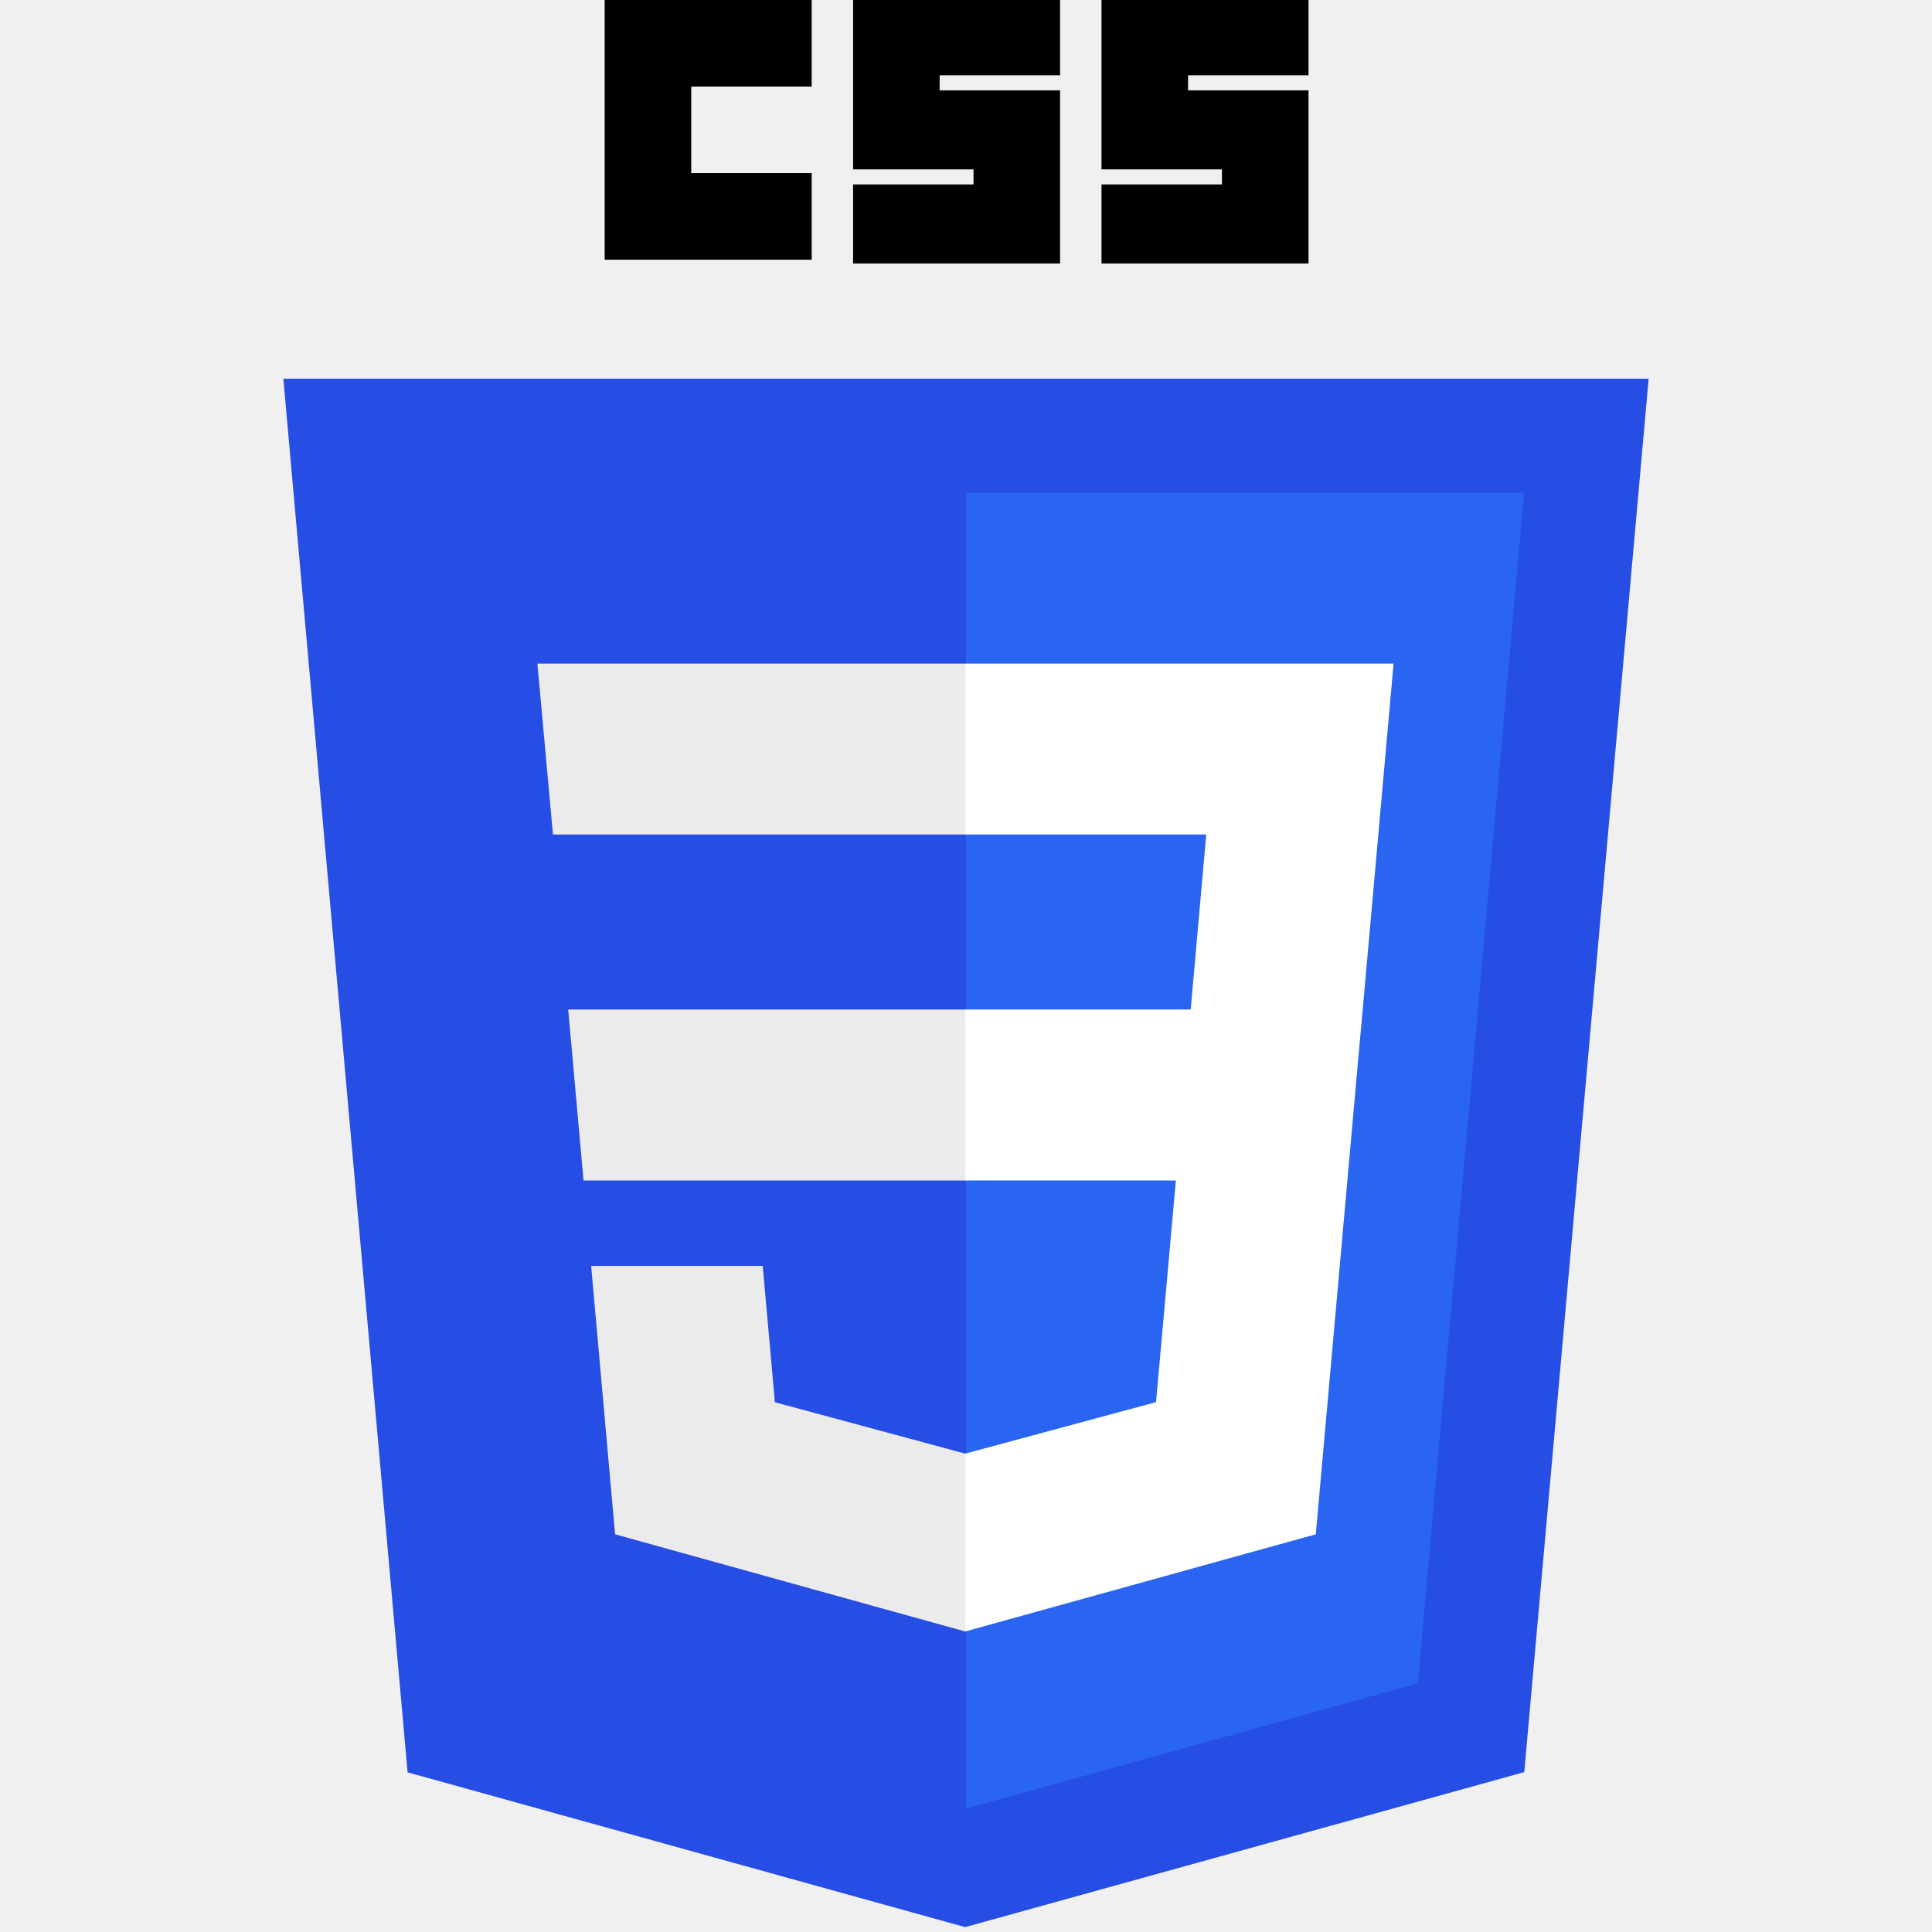
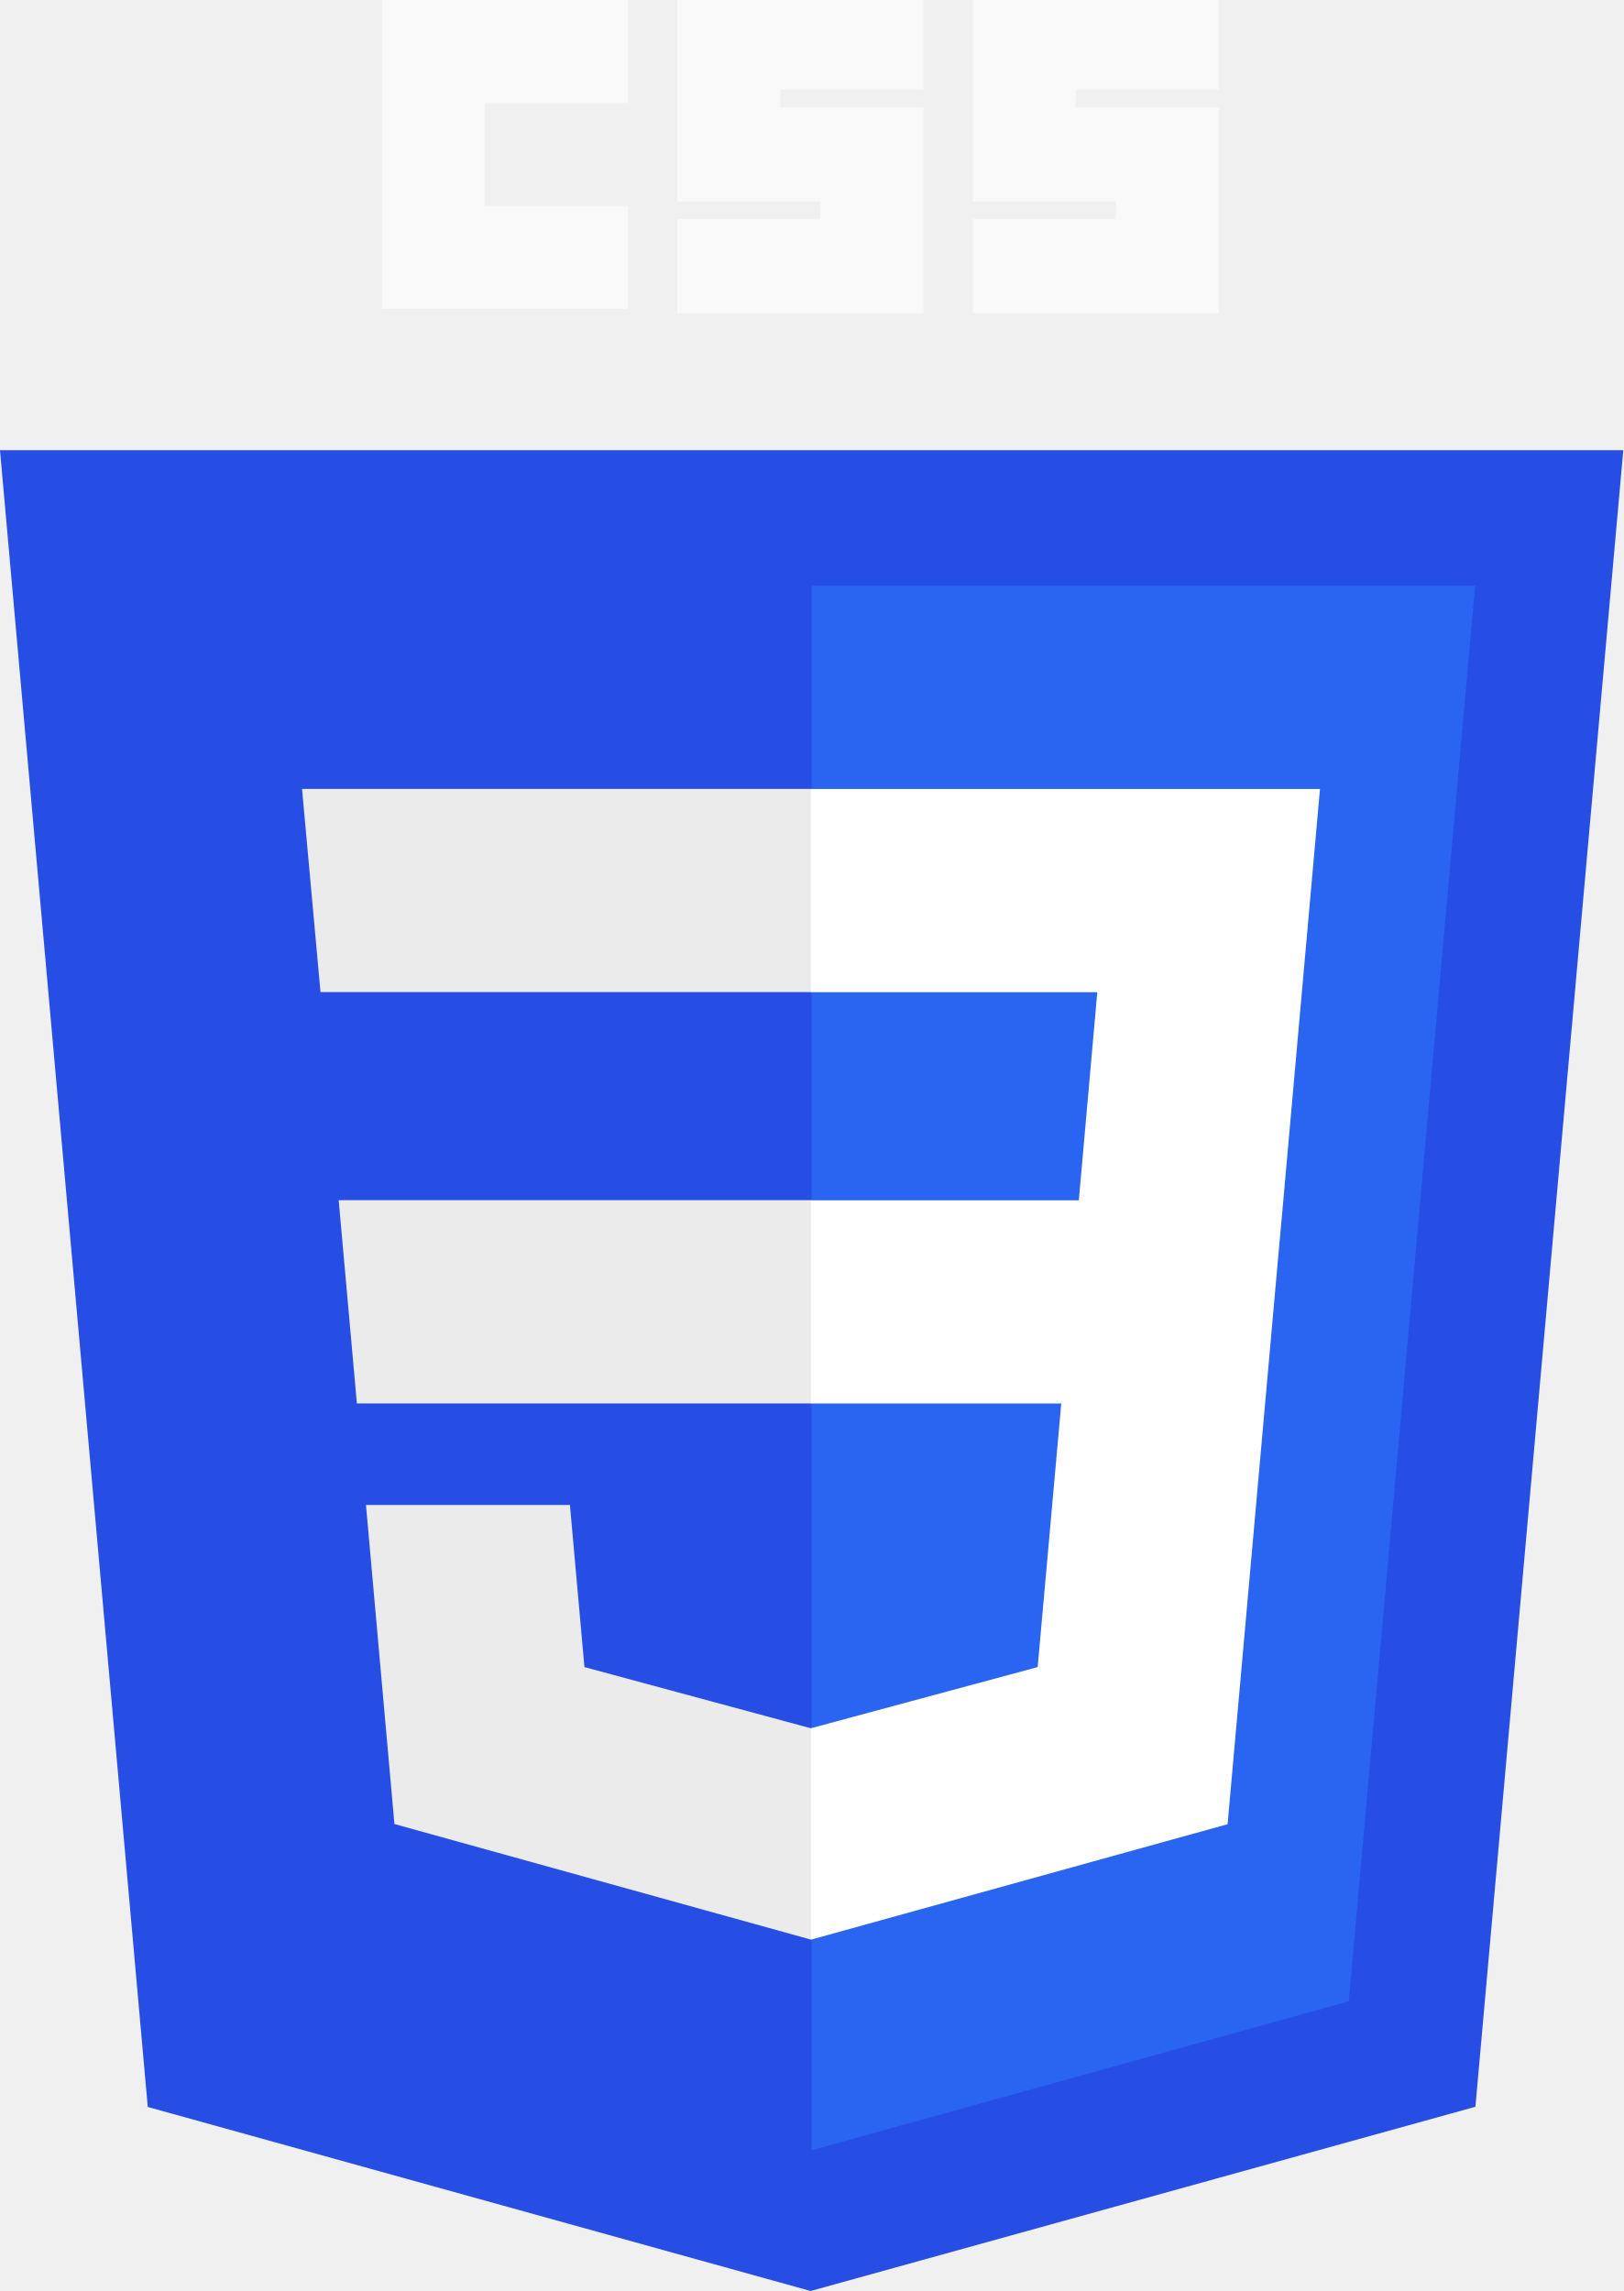
- <svg xmlns="http://www.w3.org/2000/svg" width="800px" height="800px" viewBox="-52.5 0 361 361" version="1.1" preserveAspectRatio="xMidYMid">
-   <g>
-     <path d="M127.844,360.088 L23.662,331.166 L0.445,70.766 L255.555,70.766 L232.314,331.125 L127.844,360.088 L127.844,360.088 Z" fill="#264DE4">
+ <svg xmlns="http://www.w3.org/2000/svg" id="Lag_2" data-name="Lag 2" viewBox="0 0 180.26 254.43">
+   <defs>
+     <style>
+       .cls-1 {
+         fill: #ebebeb;
+       }

- </path>
-     <path d="M212.417,314.547 L232.278,92.057 L128,92.057 L128,337.95 L212.417,314.547 L212.417,314.547 Z" fill="#2965F1">
+       .cls-2 {
+         fill: #2965f1;
+       }

- </path>
-     <path d="M53.669,188.636 L56.531,220.573 L128,220.573 L128,188.636 L53.669,188.636 L53.669,188.636 Z" fill="#EBEBEB">
+       .cls-3 {
+         fill: #fff;
+       }

- </path>
-     <path d="M47.917,123.995 L50.82,155.932 L128,155.932 L128,123.995 L47.917,123.995 L47.917,123.995 Z" fill="#EBEBEB">
+       .cls-4 {
+         fill: #f9f9f9;
+       }

- </path>
-     <path d="M128,271.58 L127.86,271.617 L92.292,262.013 L90.018,236.542 L57.958,236.542 L62.432,286.688 L127.853,304.849 L128,304.808 L128,271.58 L128,271.58 Z" fill="#EBEBEB">
- 
- </path>
-     <path d="M60.484,0 L99.165,0 L99.165,16.176 L76.659,16.176 L76.659,32.352 L99.165,32.352 L99.165,48.527 L60.484,48.527 L60.484,0 L60.484,0 Z" fill="#000000">
- 
- </path>
-     <path d="M106.901,0 L145.582,0 L145.582,14.066 L123.077,14.066 L123.077,16.879 L145.582,16.879 L145.582,49.231 L106.901,49.231 L106.901,34.462 L129.407,34.462 L129.407,31.648 L106.901,31.648 L106.901,0 L106.901,0 Z" fill="#000000">
- 
- </path>
-     <path d="M153.319,0 L192,0 L192,14.066 L169.495,14.066 L169.495,16.879 L192,16.879 L192,49.231 L153.319,49.231 L153.319,34.462 L175.824,34.462 L175.824,31.648 L153.319,31.648 L153.319,0 L153.319,0 Z" fill="#000000">
- 
- </path>
-     <path d="M202.127,188.636 L207.892,123.995 L127.89,123.995 L127.89,155.932 L172.892,155.932 L169.986,188.636 L127.89,188.636 L127.89,220.573 L167.217,220.573 L163.509,261.993 L127.89,271.607 L127.89,304.833 L193.362,286.688 L193.843,281.292 L201.348,197.212 L202.127,188.636 L202.127,188.636 Z" fill="#FFFFFF">
- 
- </path>
+       .cls-5 {
+         fill: #264de4;
+       }
+     </style>
+   </defs>
+   <g id="Layer_2" data-name="Layer 2">
+     <g>
+       <path class="cls-5" d="M90.02,254.43l-73.61-20.44L0,50h180.26l-16.42,183.97-73.82,20.46h0Z" />
+       <path class="cls-2" d="M149.78,222.26l14.03-157.21h-73.68v173.75l59.65-16.54h0Z" />
+       <path class="cls-1" d="M37.61,133.29l2.02,22.57h50.5v-22.57h-52.52Z" />
+       <path class="cls-1" d="M33.54,87.61l2.05,22.57h54.53v-22.57h-56.59Z" />
+       <path class="cls-1" d="M90.13,191.9l-.1.03-25.13-6.79-1.61-18h-22.65l3.16,35.43,46.23,12.83.1-.03v-23.48h0Z" />
+       <path class="cls-4" d="M42.42,0h27.33v11.43h-15.9v11.43h15.9v11.43h-27.33V0h0Z" />
+       <path class="cls-4" d="M75.22,0h27.33v9.94h-15.9v1.99h15.9v22.86h-27.33v-10.44h15.9v-1.99h-15.9V0h0Z" />
+       <path class="cls-4" d="M108.02,0h27.33v9.94h-15.9v1.99h15.9v22.86h-27.33v-10.44h15.9v-1.99h-15.9V0h0Z" />
+       <path class="cls-3" d="M142.51,133.29l4.07-45.67h-56.53v22.57h31.8l-2.05,23.11h-29.74v22.57h27.79l-2.62,29.27-25.17,6.79v23.48l46.26-12.82.34-3.81,5.3-59.41.55-6.06h0Z" />
+     </g>
  </g>
</svg>
